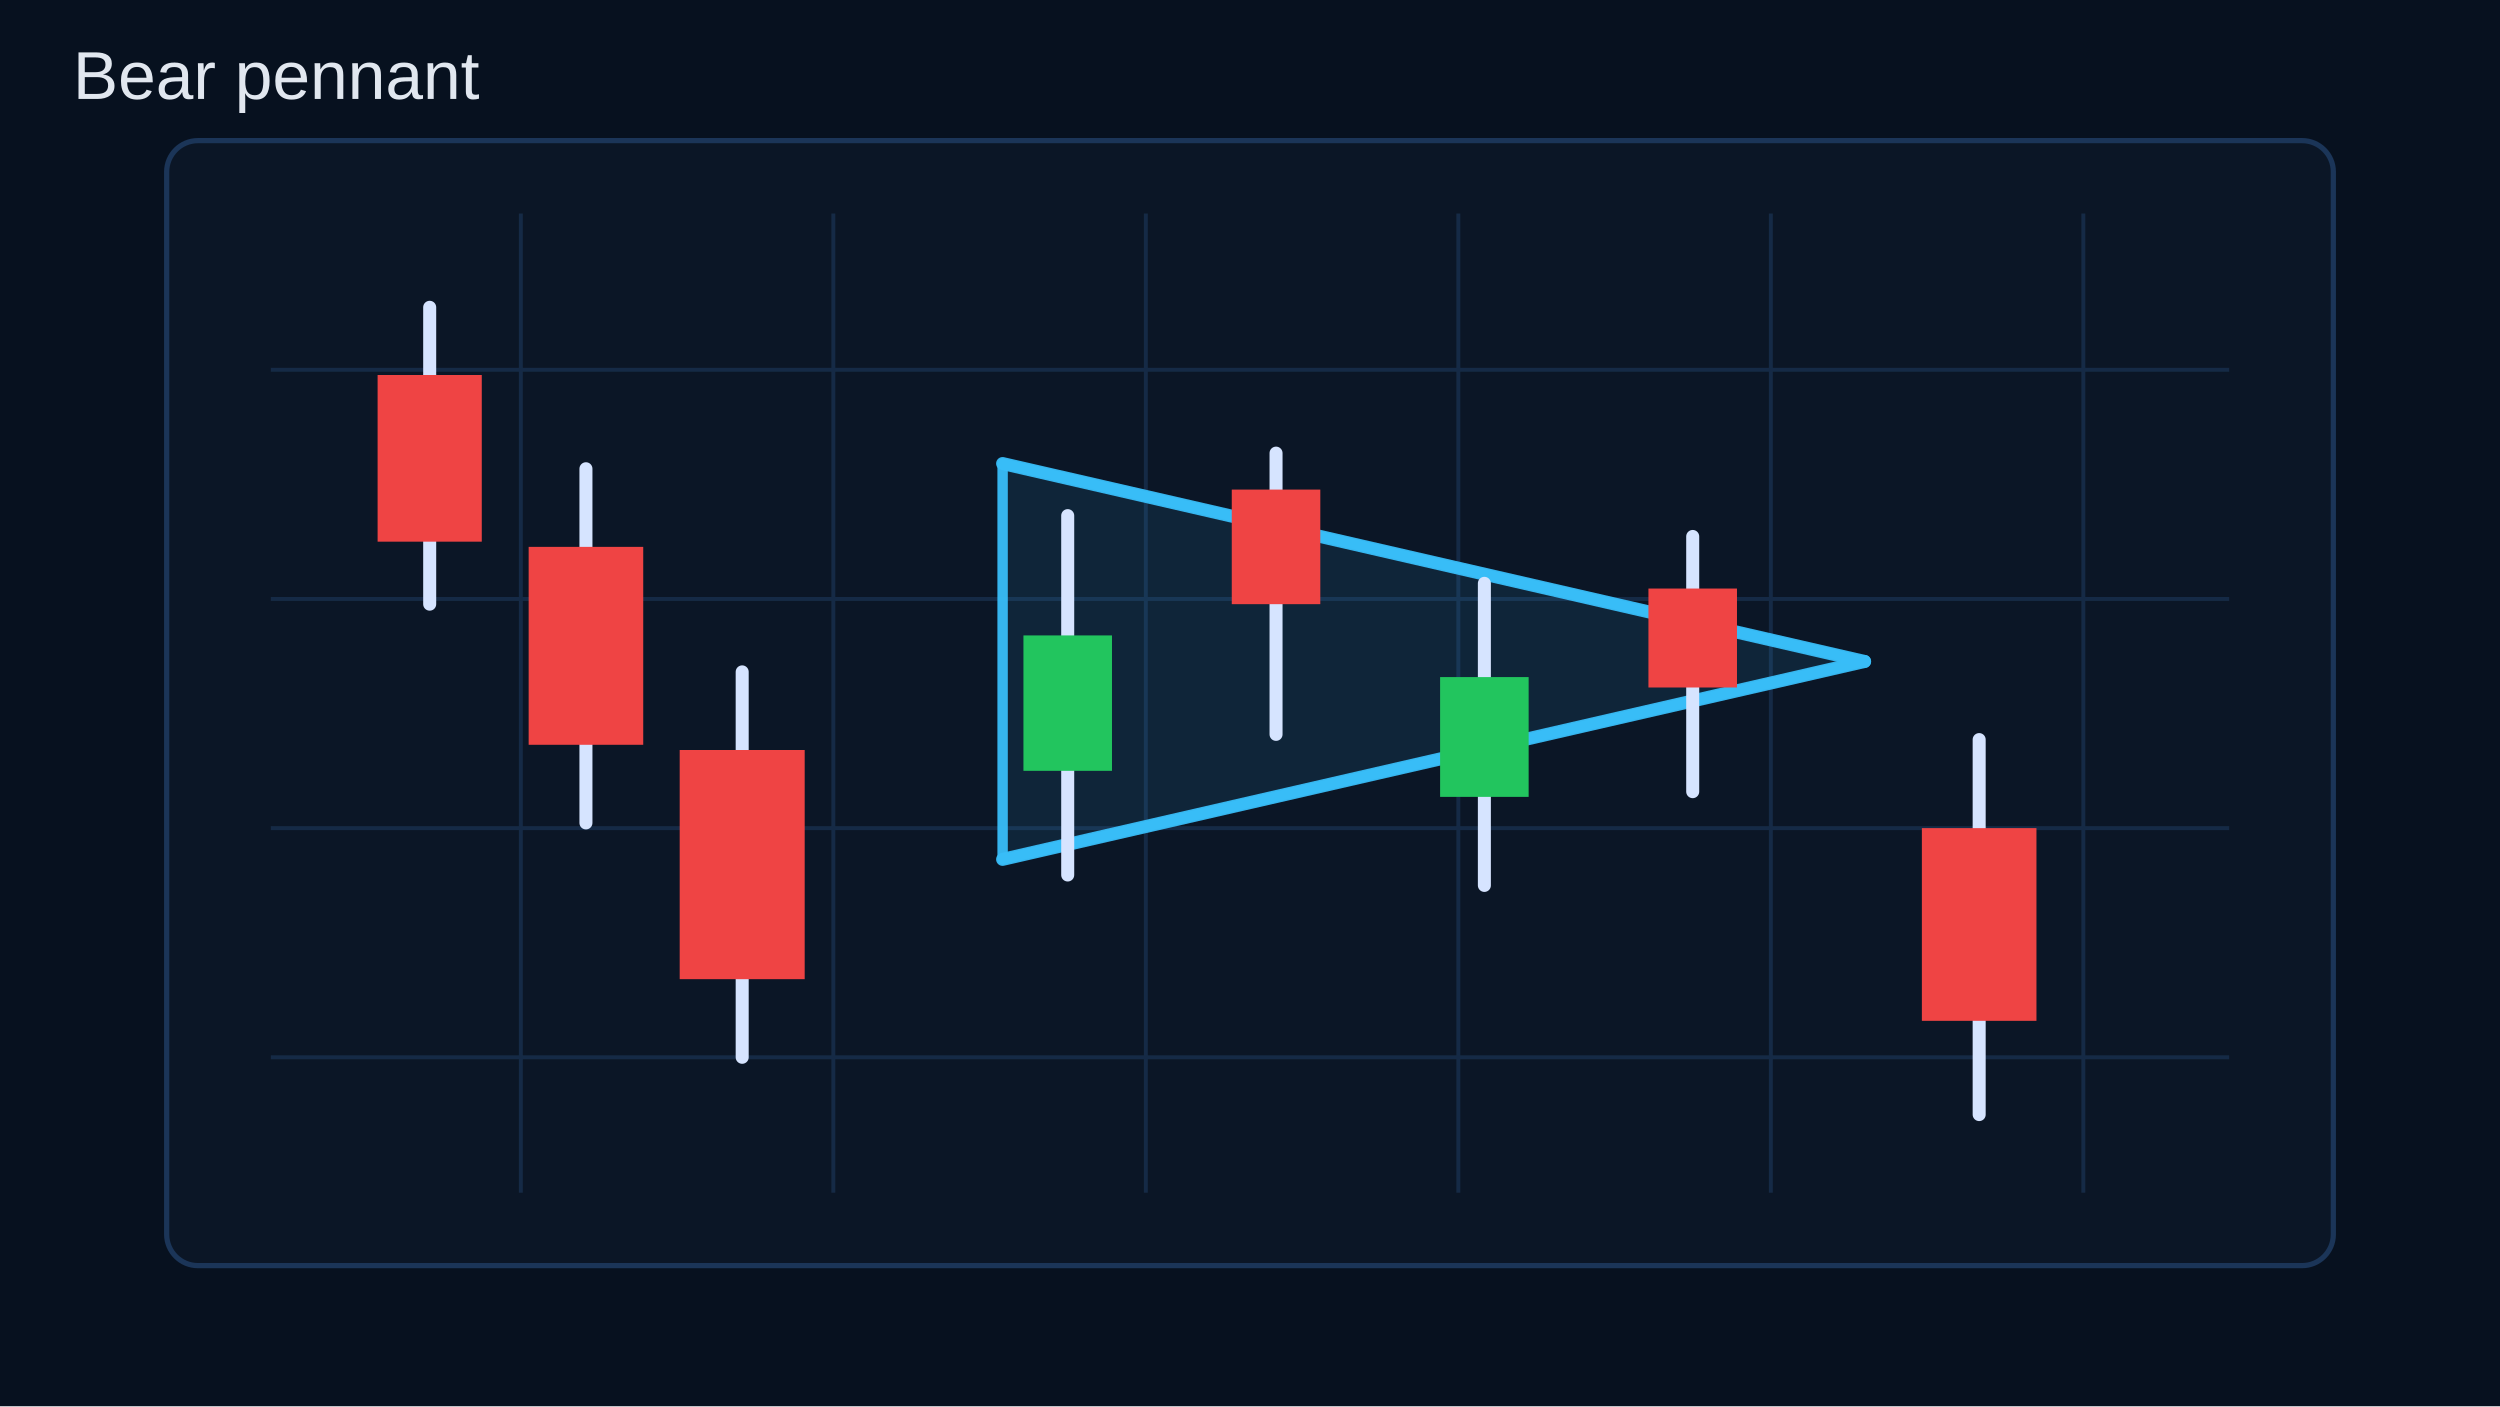
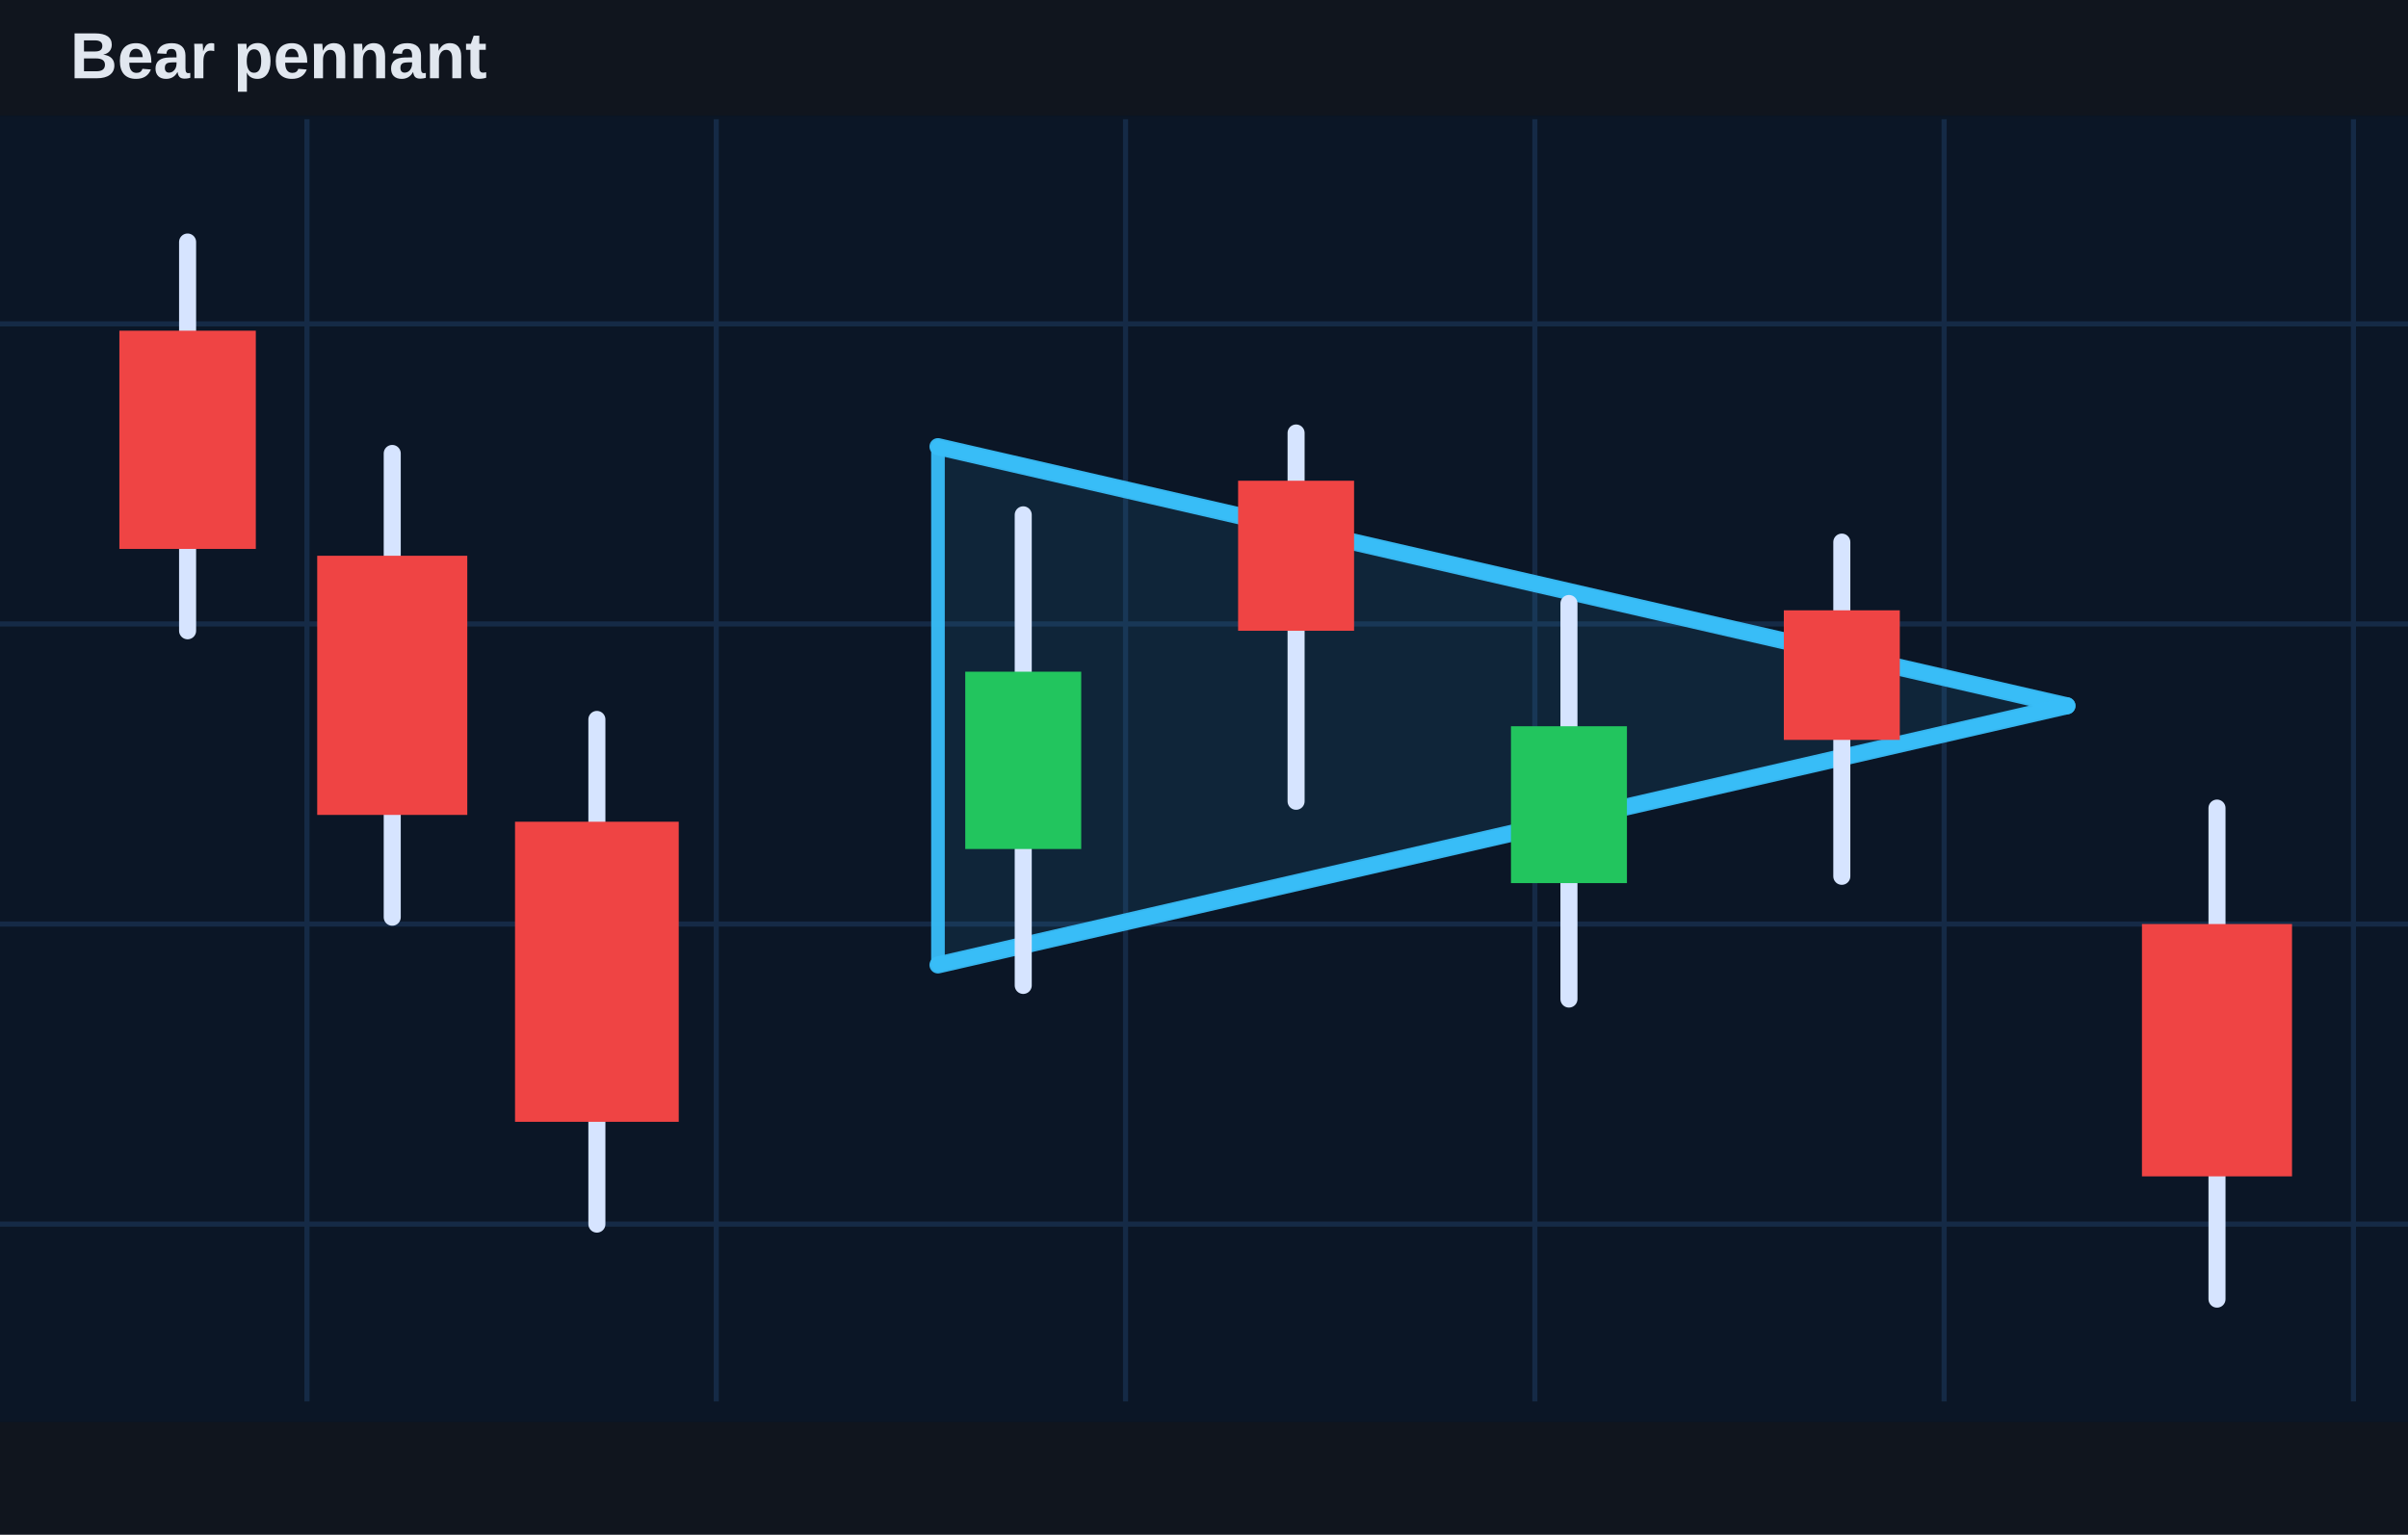
- <svg xmlns="http://www.w3.org/2000/svg" width="960" height="540" viewBox="0 0 960 540" aria-hidden="true">
-   <rect width="960" height="540" fill="#07111f" />
-   <rect x="64" y="54" width="832" height="432" rx="12" fill="#0b1626" stroke="#1b3558" stroke-width="2" />
-   <g stroke="#18304d" stroke-width="1.5" opacity=".8">
-     <path d="M104 142H856M104 230H856M104 318H856M104 406H856" />
-     <path d="M200 82V458M320 82V458M440 82V458M560 82V458M680 82V458M800 82V458" />
-   </g>
-   <g opacity="1">
-     <line x1="165" y1="118" x2="165" y2="232" stroke="#d6e4ff" stroke-width="5" stroke-linecap="round" />
-     <rect x="145" y="144" width="40" height="64" fill="#ef4444" />
-   </g>
-   <g opacity="1">
-     <line x1="225" y1="180" x2="225" y2="316" stroke="#d6e4ff" stroke-width="5" stroke-linecap="round" />
-     <rect x="203" y="210" width="44" height="76" fill="#ef4444" />
-   </g>
-   <g opacity="1">
-     <line x1="285" y1="258" x2="285" y2="406" stroke="#d6e4ff" stroke-width="5" stroke-linecap="round" />
-     <rect x="261" y="288" width="48" height="88" fill="#ef4444" />
-   </g>
-   <polygon points="385,178 716,254 385,330" fill="#38bdf8" fill-opacity="0.1" stroke="#38bdf8" stroke-width="4" stroke-linejoin="round" opacity=".95" />
-   <path d="M385 178L716 254" fill="none" stroke="#38bdf8" stroke-width="5" stroke-linecap="round" opacity="0.95" />
-   <path d="M385 330L716 254" fill="none" stroke="#38bdf8" stroke-width="5" stroke-linecap="round" opacity="0.95" />
-   <g opacity="1">
-     <line x1="410" y1="198" x2="410" y2="336" stroke="#d6e4ff" stroke-width="5" stroke-linecap="round" />
-     <rect x="393" y="244" width="34" height="52" fill="#22c55e" />
-   </g>
-   <g opacity="1">
-     <line x1="490" y1="174" x2="490" y2="282" stroke="#d6e4ff" stroke-width="5" stroke-linecap="round" />
-     <rect x="473" y="188" width="34" height="44" fill="#ef4444" />
-   </g>
-   <g opacity="1">
-     <line x1="570" y1="224" x2="570" y2="340" stroke="#d6e4ff" stroke-width="5" stroke-linecap="round" />
-     <rect x="553" y="260" width="34" height="46" fill="#22c55e" />
-   </g>
-   <g opacity="1">
-     <line x1="650" y1="206" x2="650" y2="304" stroke="#d6e4ff" stroke-width="5" stroke-linecap="round" />
-     <rect x="633" y="226" width="34" height="38" fill="#ef4444" />
-   </g>
-   <g opacity="1">
-     <line x1="760" y1="284" x2="760" y2="428" stroke="#d6e4ff" stroke-width="5" stroke-linecap="round" />
-     <rect x="738" y="318" width="44" height="74" fill="#ef4444" />
-   </g>
-   <text x="28" y="38" font-family="Arial, sans-serif" font-size="26" fill="#e1e7ef">Bear pennant</text>
+ <svg xmlns="http://www.w3.org/2000/svg" role="img" viewBox="0 0 960 611.993">
+   <rect width="960" height="611.993" fill="#10151e" />
+   <text x="28" y="31.2" font-family="Arial, sans-serif" font-size="26" font-weight="700" fill="#e1e7ef">Bear pennant</text>
+   <svg x="0" y="46.2" width="960" height="520.793" viewBox="110 81 706 383">
+     <rect width="960" height="540" fill="#07111f" />
+     <rect x="64" y="54" width="832" height="432" rx="12" fill="#0b1626" stroke="#1b3558" stroke-width="2" />
+     <g stroke="#18304d" stroke-width="1.5" opacity=".8">
+       <path d="M104 142H856M104 230H856M104 318H856M104 406H856" />
+       <path d="M200 82V458M320 82V458M440 82V458M560 82V458M680 82V458M800 82V458" />
+     </g>
+     <g opacity="1">
+       <line x1="165" y1="118" x2="165" y2="232" stroke="#d6e4ff" stroke-width="5" stroke-linecap="round" />
+       <rect x="145" y="144" width="40" height="64" fill="#ef4444" />
+     </g>
+     <g opacity="1">
+       <line x1="225" y1="180" x2="225" y2="316" stroke="#d6e4ff" stroke-width="5" stroke-linecap="round" />
+       <rect x="203" y="210" width="44" height="76" fill="#ef4444" />
+     </g>
+     <g opacity="1">
+       <line x1="285" y1="258" x2="285" y2="406" stroke="#d6e4ff" stroke-width="5" stroke-linecap="round" />
+       <rect x="261" y="288" width="48" height="88" fill="#ef4444" />
+     </g>
+     <polygon points="385,178 716,254 385,330" fill="#38bdf8" fill-opacity="0.1" stroke="#38bdf8" stroke-width="4" stroke-linejoin="round" opacity=".95" />
+     <path d="M385 178L716 254" fill="none" stroke="#38bdf8" stroke-width="5" stroke-linecap="round" opacity="0.95" />
+     <path d="M385 330L716 254" fill="none" stroke="#38bdf8" stroke-width="5" stroke-linecap="round" opacity="0.95" />
+     <g opacity="1">
+       <line x1="410" y1="198" x2="410" y2="336" stroke="#d6e4ff" stroke-width="5" stroke-linecap="round" />
+       <rect x="393" y="244" width="34" height="52" fill="#22c55e" />
+     </g>
+     <g opacity="1">
+       <line x1="490" y1="174" x2="490" y2="282" stroke="#d6e4ff" stroke-width="5" stroke-linecap="round" />
+       <rect x="473" y="188" width="34" height="44" fill="#ef4444" />
+     </g>
+     <g opacity="1">
+       <line x1="570" y1="224" x2="570" y2="340" stroke="#d6e4ff" stroke-width="5" stroke-linecap="round" />
+       <rect x="553" y="260" width="34" height="46" fill="#22c55e" />
+     </g>
+     <g opacity="1">
+       <line x1="650" y1="206" x2="650" y2="304" stroke="#d6e4ff" stroke-width="5" stroke-linecap="round" />
+       <rect x="633" y="226" width="34" height="38" fill="#ef4444" />
+     </g>
+     <g opacity="1">
+       <line x1="760" y1="284" x2="760" y2="428" stroke="#d6e4ff" stroke-width="5" stroke-linecap="round" />
+       <rect x="738" y="318" width="44" height="74" fill="#ef4444" />
+     </g>
+   </svg>
</svg>
